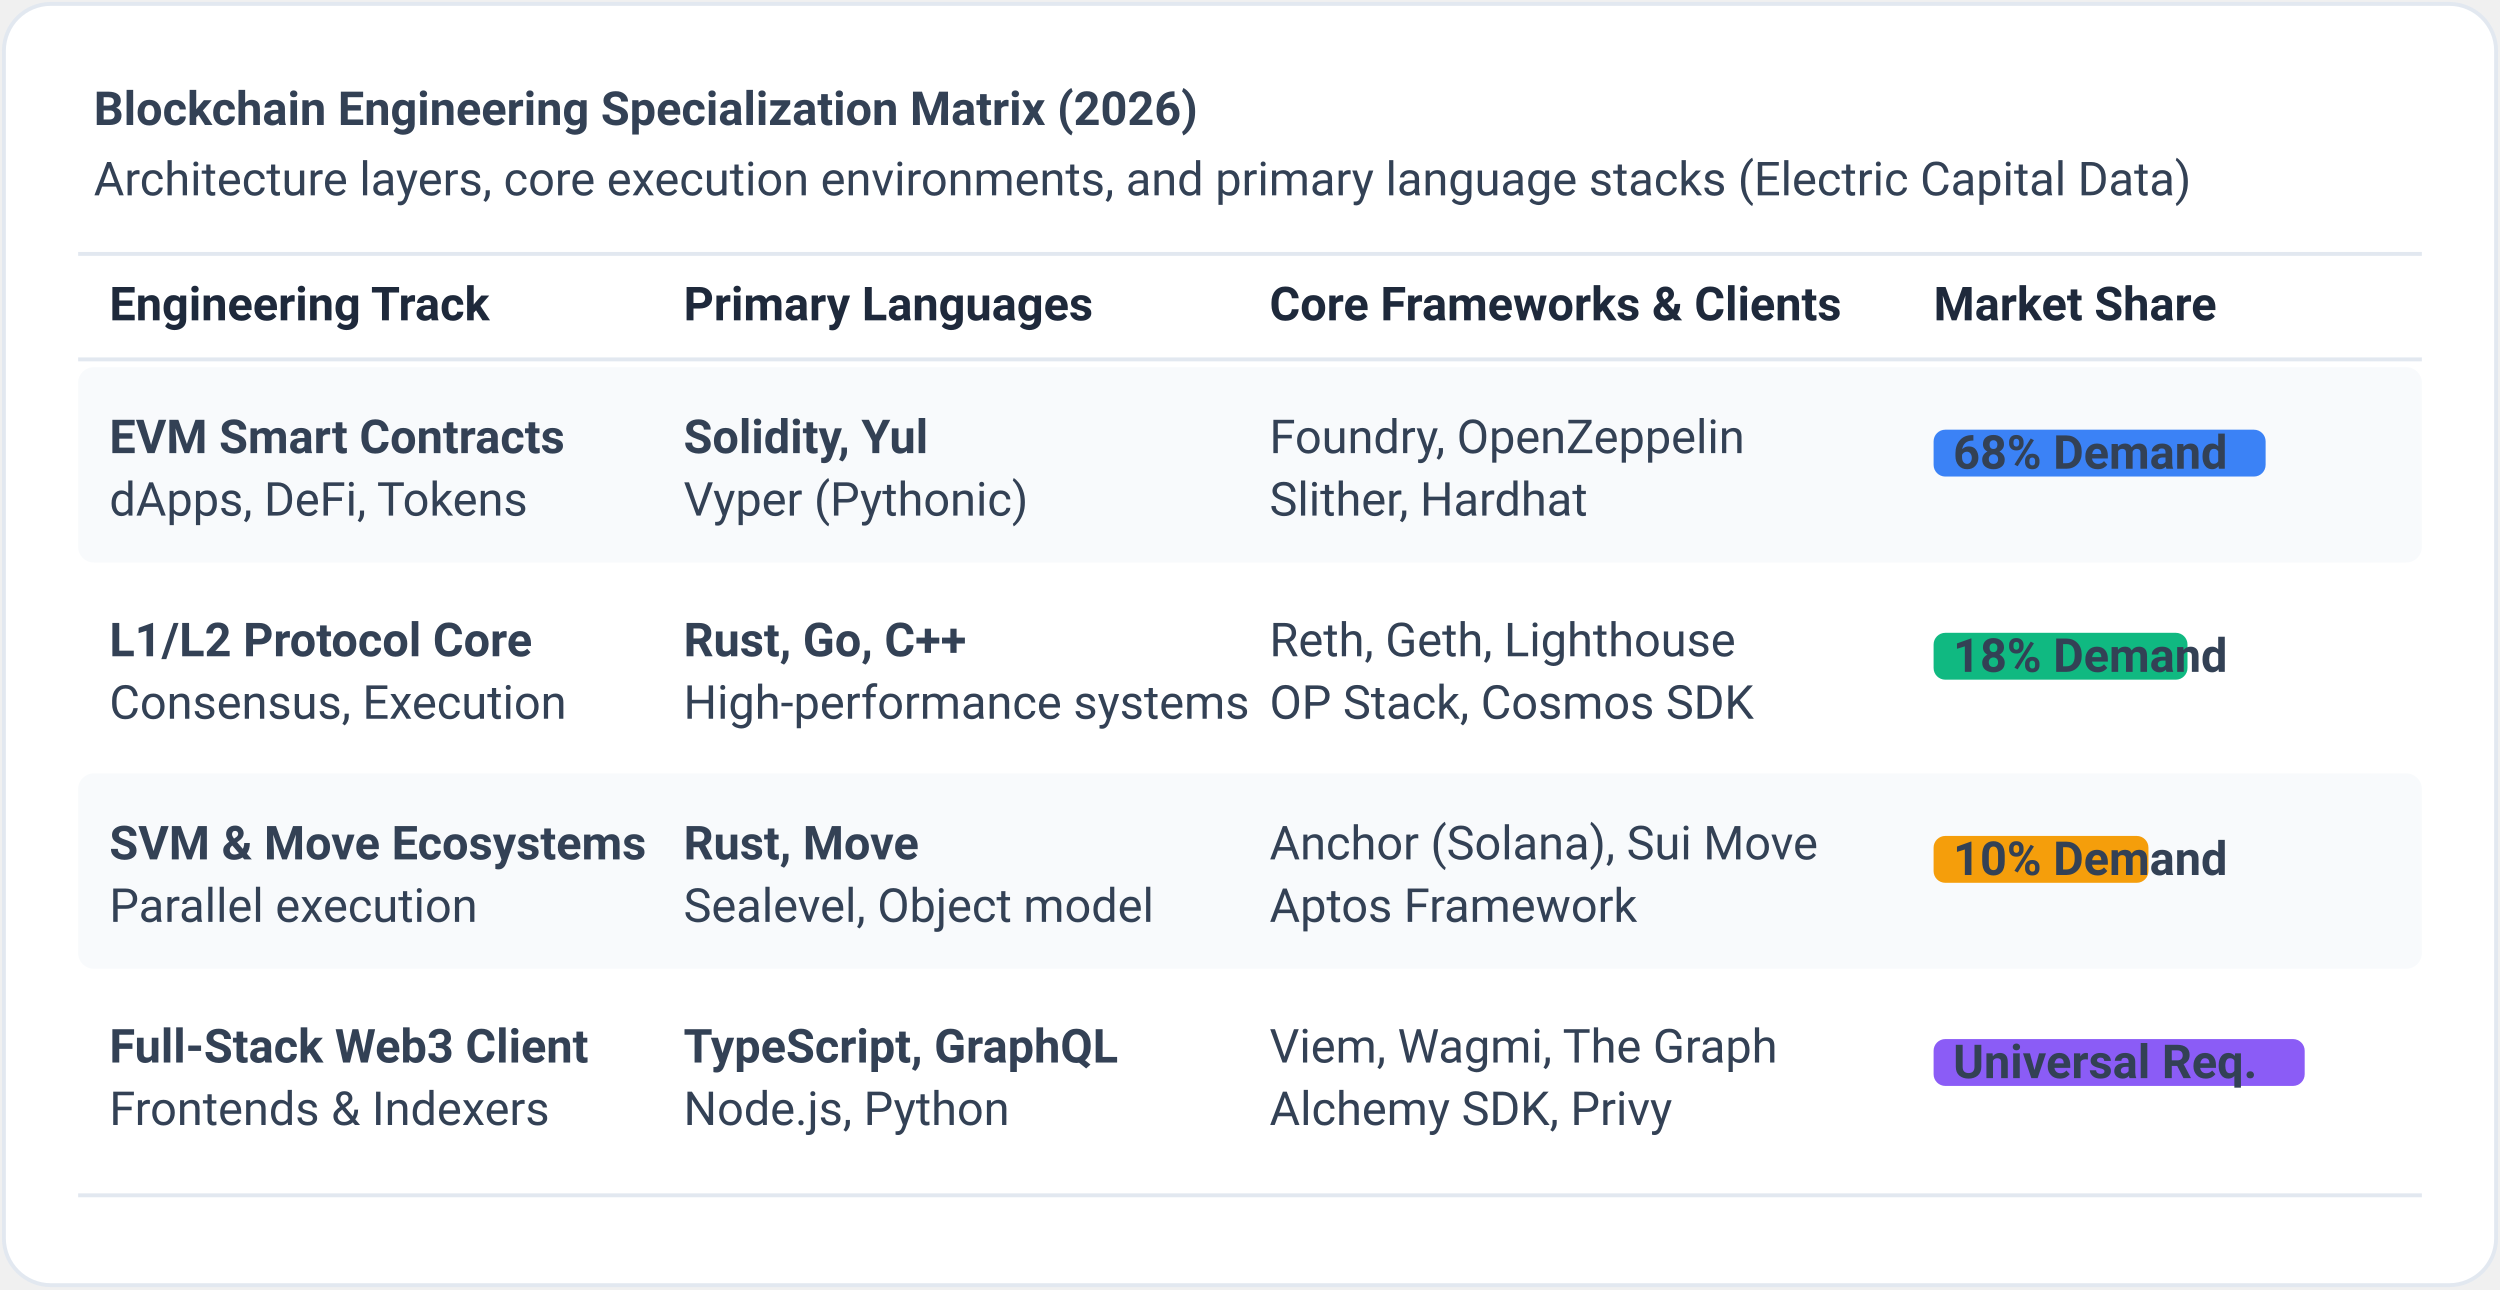
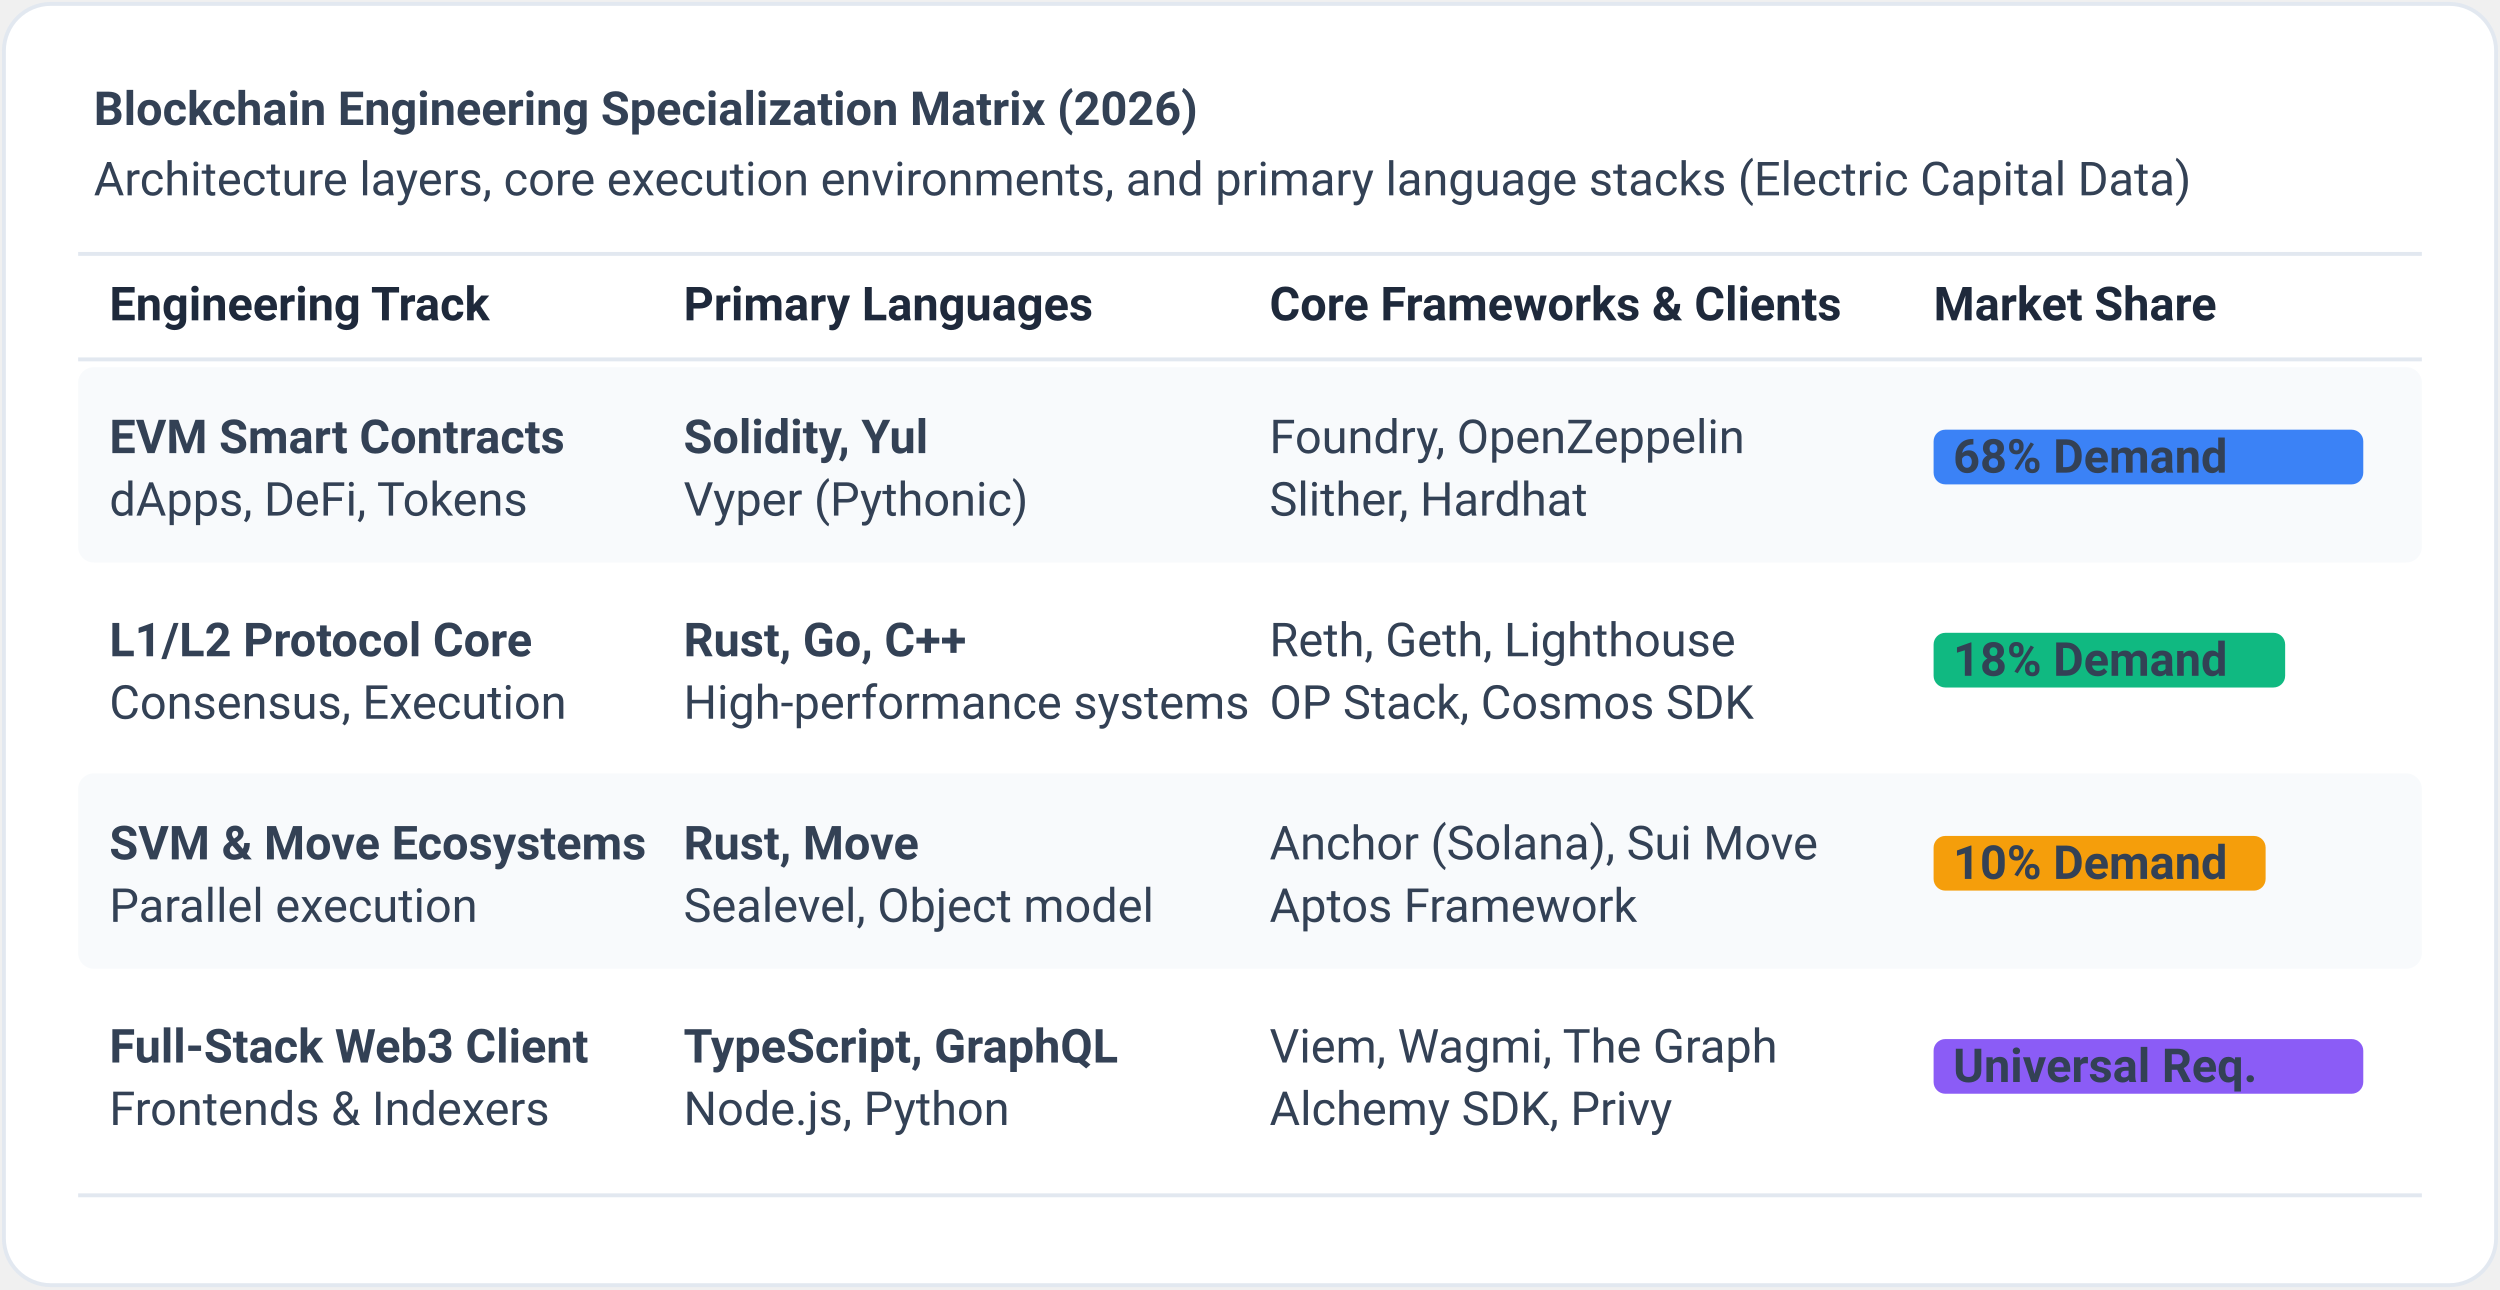
<svg xmlns="http://www.w3.org/2000/svg" viewBox="0 0 640 330" role="img" aria-labelledby="bdl-title bdl-desc">
  <style>
text{font-family:-apple-system,BlinkMacSystemFont,"Segoe UI",Roboto,Helvetica,Arial,sans-serif;font-size:12px;fill:#334155}
.header{font-weight:700;fill:#1e293b;font-size:12px}
.row-bg{fill:#f8fafc}.card{fill:#ffffff;stroke:#e2e8f0}.grid{stroke:#e2e8f0}
.tag1{fill:#3b82f6}.tag2{fill:#10b981}.tag3{fill:#f59e0b}.tag4{fill:#8b5cf6}
@media (prefers-color-scheme:dark){
text{fill:#cbd5e1}.header{fill:#f1f5f9}.row-bg{fill:#1e293b}.card{fill:#0f172a;stroke:#1e293b}.grid{stroke:#334155}
}
</style>
  <rect class="card" x="1" y="1" width="638" height="328" rx="12" />
  <text x="24" y="32" font-weight="700" font-size="15">Blockchain Engineering Specialization Matrix (2026)</text>
  <text x="24" y="50" font-size="11" fill="#64748b">Architecture layers, core execution environments, and primary language stacks (Electric Capital Data)</text>
  <line class="grid" x1="20" y1="65" x2="620" y2="65" />
  <text x="28" y="82" class="header">Engineering Track</text>
  <text x="175" y="82" class="header">Primary Languages</text>
  <text x="325" y="82" class="header">Core Frameworks &amp; Clients</text>
  <text x="495" y="82" class="header">Market Share</text>
  <line class="grid" x1="20" y1="92" x2="620" y2="92" />
  <rect class="row-bg" x="20" y="94" width="600" height="50" rx="4" />
  <text x="28" y="116" font-weight="600">EVM Smart Contracts</text>
  <text x="28" y="132" font-size="10" fill="#64748b">dApps, DeFi, Tokens</text>
  <text x="175" y="116" font-weight="600">Solidity, Yul</text>
  <text x="175" y="132" font-size="10" fill="#64748b">Vyper (Pythonic)</text>
  <text x="325" y="116">Foundry, OpenZeppelin</text>
  <text x="325" y="132" font-size="10" fill="#64748b">Slither, Hardhat</text>
-   <rect class="tag1" x="495" y="110" width="85" height="12" rx="3" />
-   <text x="500" y="120" font-size="10" fill="#ffffff" font-weight="700">68% Demand</text>
+   <rect class="tag1" x="495" y="110" width="110" height="14" rx="3" />
+   <text x="500" y="121" font-size="10" fill="#ffffff" font-weight="700">68% Demand</text>
  <text x="28" y="168" font-weight="600">L1/L2 Protocol Core</text>
  <text x="28" y="184" font-size="10" fill="#64748b">Consensus, Execution</text>
  <text x="175" y="168" font-weight="600">Rust, Go, C++</text>
  <text x="175" y="184" font-size="10" fill="#64748b">High-performance systems</text>
  <text x="325" y="168">Reth, Geth, Lighthouse</text>
  <text x="325" y="184" font-size="10" fill="#64748b">OP Stack, Cosmos SDK</text>
-   <rect class="tag2" x="495" y="162" width="65" height="12" rx="3" />
-   <text x="500" y="172" font-size="10" fill="#ffffff" font-weight="700">18% Demand</text>
+   <rect class="tag2" x="495" y="162" width="90" height="14" rx="3" />
+   <text x="500" y="173" font-size="10" fill="#ffffff" font-weight="700">18% Demand</text>
  <rect class="row-bg" x="20" y="198" width="600" height="50" rx="4" />
  <text x="28" y="220" font-weight="600">SVM &amp; Move Ecosystems</text>
  <text x="28" y="236" font-size="10" fill="#64748b">Parallel execution</text>
  <text x="175" y="220" font-weight="600">Rust, Move</text>
  <text x="175" y="236" font-size="10" fill="#64748b">Sealevel, Object model</text>
  <text x="325" y="220">Anchor (Solana), Sui Move</text>
  <text x="325" y="236" font-size="10" fill="#64748b">Aptos Framework</text>
-   <rect class="tag3" x="495" y="214" width="55" height="12" rx="3" />
-   <text x="500" y="224" font-size="10" fill="#ffffff" font-weight="700">10% Demand</text>
+   <rect class="tag3" x="495" y="214" width="85" height="14" rx="3" />
+   <text x="500" y="225" font-size="10" fill="#ffffff" font-weight="700">10% Demand</text>
  <text x="28" y="272" font-weight="600">Full-Stack Web3 Client</text>
  <text x="28" y="288" font-size="10" fill="#64748b">Frontends &amp; Indexers</text>
  <text x="175" y="272" font-weight="600">TypeScript, GraphQL</text>
  <text x="175" y="288" font-size="10" fill="#64748b">Node.js, Python</text>
  <text x="325" y="272">Viem, Wagmi, The Graph</text>
  <text x="325" y="288" font-size="10" fill="#64748b">Alchemy SDK, Privy</text>
-   <rect class="tag4" x="495" y="266" width="95" height="12" rx="3" />
-   <text x="500" y="276" font-size="10" fill="#ffffff" font-weight="700">Universal Req.</text>
+   <rect class="tag4" x="495" y="266" width="110" height="14" rx="3" />
+   <text x="500" y="277" font-size="10" fill="#ffffff" font-weight="700">Universal Req.</text>
  <line class="grid" x1="20" y1="306" x2="620" y2="306" />
</svg>
